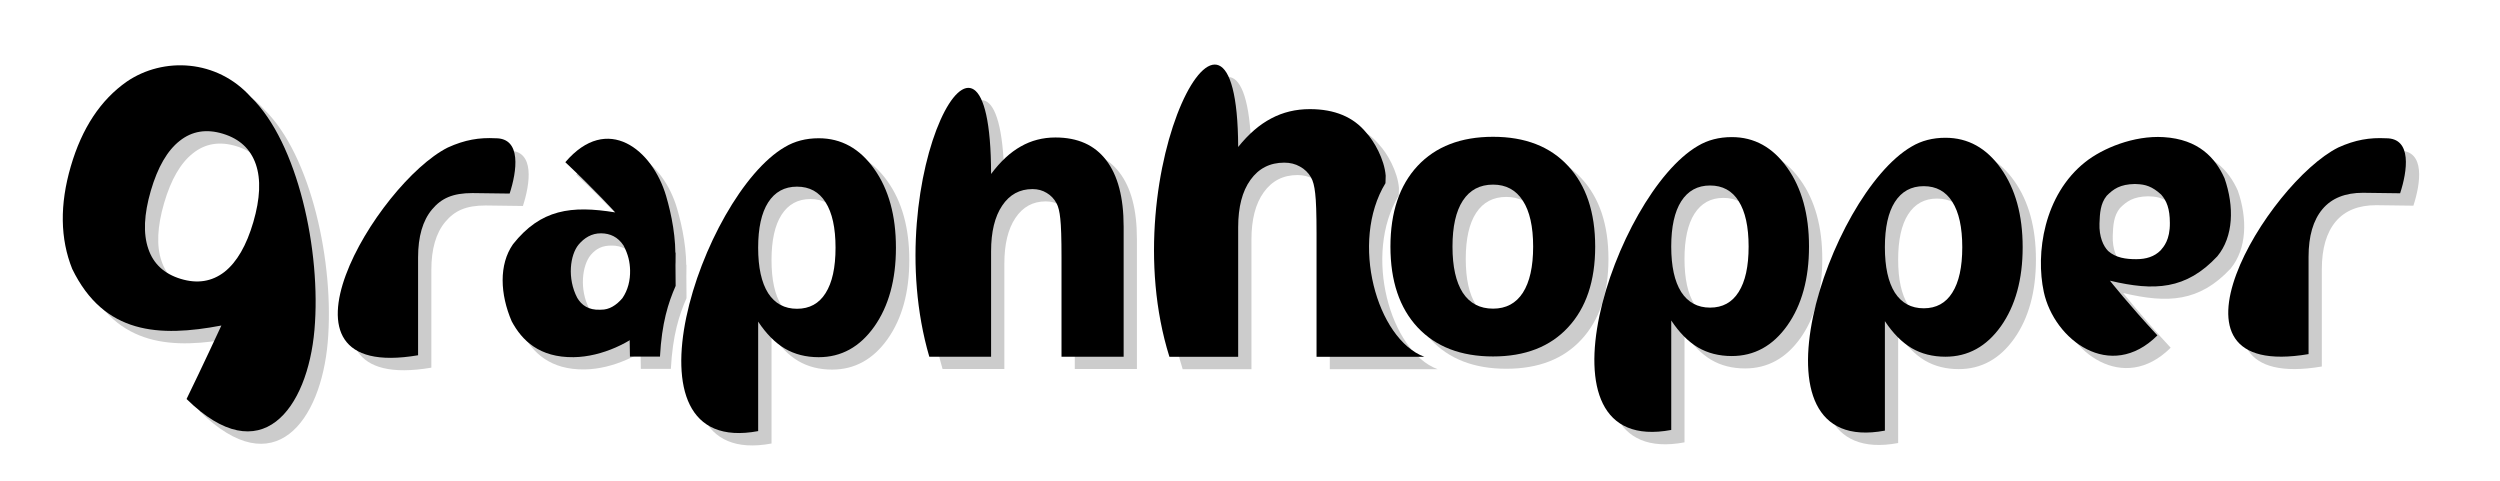
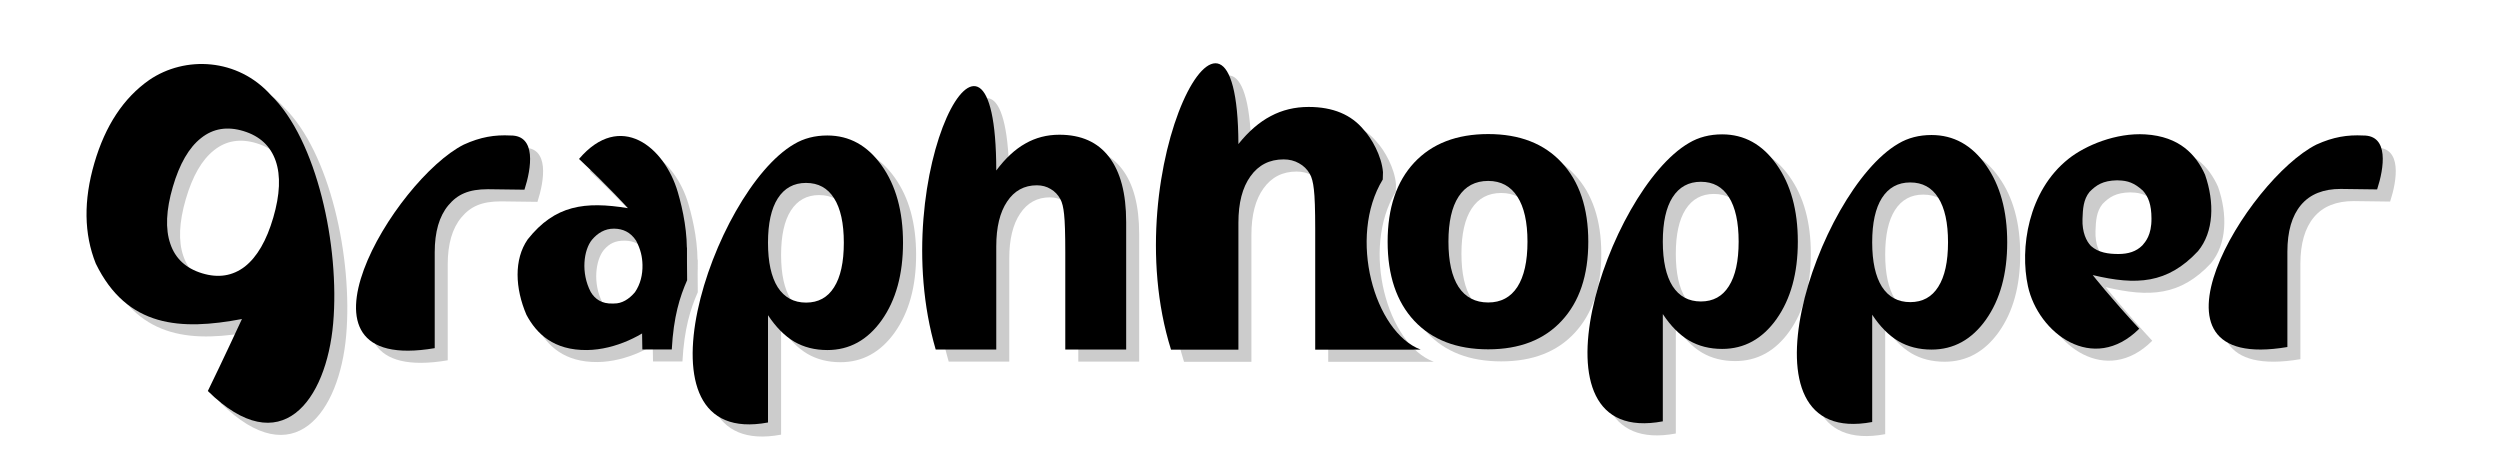
- <svg xmlns="http://www.w3.org/2000/svg" version="1.1" viewBox="0 0 260 50">
+ <svg xmlns="http://www.w3.org/2000/svg" version="1.1" viewBox="0 0 260 50" width="260" height="49">
  <g transform="translate(-99.381 -204.56)">
    <g fill="#ccc">
      <path d="m217.62 229.38v13.557h-6.462v-2.207-8.13c-2e-5 -1.948-0.042-3.287-0.126-4.015-0.072-0.729-0.203-1.266-0.395-1.61-0.251-0.464-0.592-0.822-1.023-1.073-0.431-0.265-0.921-0.398-1.472-0.398-1.34 3e-5 -2.393 0.576-3.159 1.729-0.766 1.14-1.149 2.723-1.149 4.751v10.953h-6.426c-5.456-18.695 6.406-40.603 6.426-19.003 0.969-1.299 1.998-2.253 3.087-2.862 1.089-0.623 2.291-0.934 3.608-0.934 2.321 2e-5 4.08 0.789 5.277 2.365 1.208 1.577 1.813 3.87 1.813 6.878" />
      <path d="m244.85 224.9c-3.726 6.104-0.904 16.197 4.033 18.054l-11.202 8.4e-4v-4.399-8.432c-3e-5 -2.02-0.047-3.408-0.14-4.164-0.08-0.756-0.226-1.312-0.439-1.67-0.28-0.481-0.659-0.852-1.139-1.113-0.479-0.275-1.025-0.412-1.638-0.412-1.492 2e-5 -2.663 0.598-3.516 1.794-0.852 1.182-1.278 2.824-1.278 4.927v13.47h-7.151c-6.072-19.389 7.071-43.549 7.151-21.819 1.079-1.347 2.224-2.336 3.436-2.969 1.212-0.646 2.55-0.969 4.015-0.969 2.583 2e-5 4.541 0.818 5.873 2.453 0.797 0.858 1.881 2.741 2.018 4.471" />
      <path d="m256.04 225.04c-1.372 2e-5 -2.422 0.557-3.148 1.671-0.715 1.101-1.072 2.694-1.072 4.779 0 2.085 0.357 3.684 1.072 4.798 0.726 1.101 1.776 1.651 3.148 1.651 1.349 0 2.381-0.55 3.096-1.651 0.715-1.114 1.072-2.713 1.072-4.798-1e-5 -2.085-0.357-3.678-1.072-4.779-0.715-1.114-1.747-1.671-3.096-1.671m0-4.973c3.333 2e-5 5.933 1.01 7.801 3.03 1.88 2.02 2.819 4.817 2.82 8.392-2e-5 3.574-0.94 6.371-2.82 8.392-1.868 2.02-4.468 3.03-7.801 3.03-3.344-1e-5 -5.962-1.01-7.853-3.03-1.88-2.02-2.82-4.817-2.82-8.392 0-3.574 0.94-6.371 2.82-8.392 1.891-2.02 4.509-3.03 7.853-3.03" />
      <path d="m274.57 239.18v11.385c-14.984 2.813-5.88-24.53 2.784-29.547 1.019-0.607 2.19-0.91 3.514-0.91 2.343 2e-5 4.267 1.065 5.772 3.195 1.505 2.117 2.258 4.847 2.258 8.19-2e-5 3.343-0.753 6.08-2.258 8.21-1.505 2.117-3.429 3.175-5.772 3.175-1.324-1e-5 -2.496-0.297-3.514-0.891-1.019-0.607-1.947-1.542-2.784-2.808m4.04-14.038c-1.302 2e-5 -2.303 0.549-3.005 1.646-0.69 1.084-1.036 2.653-1.036 4.705-1e-5 2.052 0.345 3.627 1.036 4.724 0.702 1.084 1.703 1.626 3.005 1.626 1.302 0 2.292-0.542 2.971-1.626 0.69-1.084 1.036-2.659 1.036-4.724-2e-5 -2.065-0.345-3.64-1.036-4.724-0.679-1.084-1.669-1.626-2.971-1.626" />
      <path d="m346.5 225.9c-1.797 1e-5 -3.228 0.538-4.204 1.701-0.964 1.15-1.445 2.803-1.445 4.96v10.116c-16.799 2.842-4.274-17.8 3.086-21.486 1.782-0.81 3.283-1.047 4.961-0.961 2.758-0.026 2.22 3.443 1.476 5.721" />
      <path d="m317.63 222.69c1.806-1.43 5.043-2.78 8.148-2.589 3.656 0.225 5.387 2.172 6.334 4.279 1.025 2.938 0.94 6.068-0.748 8.114-3.247 3.473-6.535 3.639-11.171 2.538 0 0 1.979 2.507 4.938 5.691-4.888 4.869-10.733 0.475-11.814-4.518-0.861-3.975-0.024-10.079 4.314-13.515zm5.161 2.285c-1.542 0.029-2.232 0.518-2.936 1.228-0.658 0.813-0.71 1.812-0.748 2.874-0.05 1.406 0.409 2.368 0.903 2.869 0.794 0.706 1.846 0.851 2.922 0.849 1.035-2e-3 1.882-0.263 2.529-0.913 0.312-0.361 0.988-1.088 0.966-2.863-2e-3 -1.467-0.333-2.303-0.909-2.945-0.918-0.842-1.64-1.064-2.556-1.089" />
      <path d="m149.89 225.93c-2.047 1e-5 -3.228 0.54-4.204 1.71-0.964 1.156-1.445 2.819-1.445 4.987v10.17c-16.799 2.857-4.274-17.896 3.086-21.602 1.782-0.814 3.283-1.053 4.961-0.966 2.758-0.026 2.22 3.461 1.476 5.752" />
      <path d="m126.86 215.95c-3.53-3.949-9.117-4.201-12.908-1.616-2.728 1.907-4.671 4.846-5.829 8.818-1.158 3.972-1.109 7.527 0.148 10.666 3.316 6.812 9.043 7.113 15.514 5.886 0 0-2.094 4.522-3.622 7.641 7.77 7.645 12.589 1.003 13.302-7.188 0.714-8.192-1.733-19.477-6.605-24.207zm-2.905 3.813c1.725 0.526 2.862 1.582 3.412 3.169 0.539 1.567 0.453 3.57-0.258 6.008-0.711 2.438-1.714 4.17-3.009 5.194-1.306 1.005-2.821 1.244-4.545 0.718-1.725-0.526-2.849-1.57-3.373-3.133-0.539-1.567-0.451-3.578 0.264-6.031 0.716-2.454 1.718-4.185 3.009-5.194 1.276-1.014 2.776-1.258 4.5-0.732" />
      <path d="m296.79 239.25v11.385c-14.984 2.813-5.88-24.53 2.784-29.547 1.019-0.607 2.19-0.91 3.514-0.91 2.343 2e-5 4.267 1.065 5.772 3.195 1.505 2.117 2.258 4.847 2.258 8.19-2e-5 3.343-0.753 6.08-2.258 8.21-1.505 2.117-3.429 3.175-5.772 3.175-1.324-1e-5 -2.496-0.297-3.514-0.891-1.019-0.607-1.947-1.542-2.784-2.808m4.04-14.038c-1.302 2e-5 -2.303 0.549-3.005 1.646-0.69 1.084-1.036 2.653-1.036 4.705-1e-5 2.052 0.345 3.627 1.036 4.724 0.702 1.084 1.703 1.626 3.005 1.626 1.302 0 2.292-0.542 2.971-1.626 0.69-1.084 1.036-2.659 1.036-4.724-2e-5 -2.065-0.345-3.64-1.036-4.724-0.679-1.084-1.669-1.626-2.971-1.626" />
      <path d="m179.62 239.3v11.385c-14.984 2.813-5.88-24.53 2.784-29.547 1.019-0.607 2.19-0.91 3.514-0.91 2.343 2e-5 4.267 1.065 5.772 3.195 1.505 2.117 2.258 4.847 2.258 8.19-2e-5 3.343-0.753 6.08-2.258 8.21-1.505 2.117-3.429 3.175-5.772 3.175-1.324-1e-5 -2.496-0.297-3.514-0.891-1.019-0.607-1.947-1.542-2.784-2.808m4.04-14.038c-1.302 2e-5 -2.303 0.549-3.005 1.646-0.69 1.084-1.036 2.653-1.036 4.705-1e-5 2.052 0.345 3.627 1.036 4.724 0.702 1.084 1.703 1.626 3.005 1.626 1.302 0 2.292-0.542 2.971-1.626 0.69-1.084 1.036-2.659 1.036-4.724-2e-5 -2.065-0.345-3.64-1.036-4.724-0.679-1.084-1.669-1.626-2.971-1.626" />
    </g>
    <g>
      <path d="m216.24 228.1v13.557h-6.462v-2.207-8.13c-2e-5 -1.948-0.042-3.287-0.126-4.015-0.072-0.729-0.203-1.266-0.395-1.61-0.251-0.464-0.592-0.822-1.023-1.073-0.431-0.265-0.921-0.398-1.472-0.398-1.34 3e-5 -2.393 0.576-3.159 1.729-0.766 1.14-1.149 2.723-1.149 4.751v10.953h-6.426c-5.456-18.695 6.406-40.603 6.426-19.003 0.969-1.299 1.998-2.253 3.087-2.862 1.089-0.623 2.291-0.934 3.608-0.934 2.321 2e-5 4.08 0.789 5.277 2.365 1.208 1.577 1.813 3.87 1.813 6.878" />
      <path d="m243.47 223.61c-3.726 6.104-0.904 16.197 4.033 18.054l-11.202 8.4e-4v-4.399-8.432c-3e-5 -2.02-0.047-3.408-0.14-4.164-0.08-0.756-0.226-1.312-0.439-1.67-0.28-0.481-0.659-0.852-1.139-1.113-0.479-0.275-1.025-0.412-1.638-0.412-1.492 2e-5 -2.663 0.598-3.516 1.794-0.852 1.182-1.278 2.824-1.278 4.927v13.47h-7.151c-6.072-19.389 7.071-43.549 7.151-21.819 1.079-1.347 2.224-2.336 3.436-2.969 1.212-0.646 2.55-0.969 4.015-0.969 2.583 2e-5 4.541 0.818 5.873 2.453 0.797 0.858 1.881 2.741 2.018 4.471" />
      <path d="m254.66 223.76c-1.372 2e-5 -2.422 0.557-3.148 1.671-0.715 1.101-1.072 2.694-1.072 4.779 0 2.085 0.357 3.684 1.072 4.798 0.726 1.101 1.776 1.651 3.148 1.651 1.349 0 2.381-0.55 3.096-1.651 0.715-1.114 1.072-2.713 1.072-4.798-1e-5 -2.085-0.357-3.678-1.072-4.779-0.715-1.114-1.747-1.671-3.096-1.671m0-4.973c3.333 2e-5 5.933 1.01 7.801 3.03 1.88 2.02 2.819 4.817 2.82 8.392-2e-5 3.574-0.94 6.371-2.82 8.392-1.868 2.02-4.468 3.03-7.801 3.03-3.344-1e-5 -5.962-1.01-7.853-3.03-1.88-2.02-2.82-4.817-2.82-8.392 0-3.574 0.94-6.371 2.82-8.392 1.891-2.02 4.509-3.03 7.853-3.03" />
      <path d="m273.19 237.89v11.385c-14.984 2.813-5.88-24.53 2.784-29.547 1.019-0.607 2.19-0.91 3.514-0.91 2.343 2e-5 4.267 1.065 5.772 3.195 1.505 2.117 2.258 4.847 2.258 8.19-2e-5 3.343-0.753 6.08-2.258 8.21-1.505 2.117-3.429 3.175-5.772 3.175-1.324-1e-5 -2.496-0.297-3.514-0.891-1.019-0.607-1.947-1.542-2.784-2.808m4.04-14.038c-1.302 2e-5 -2.303 0.549-3.005 1.646-0.69 1.084-1.036 2.653-1.036 4.705-1e-5 2.052 0.345 3.627 1.036 4.724 0.702 1.084 1.703 1.626 3.005 1.626 1.302 0 2.292-0.542 2.971-1.626 0.69-1.084 1.036-2.659 1.036-4.724-2e-5 -2.065-0.345-3.64-1.036-4.724-0.679-1.084-1.669-1.626-2.971-1.626" />
      <path d="m345.12 224.61c-1.797 1e-5 -3.228 0.538-4.204 1.701-0.964 1.15-1.445 2.803-1.445 4.96v10.116c-16.799 2.842-4.274-17.8 3.086-21.486 1.782-0.81 3.283-1.047 4.961-0.961 2.758-0.026 2.22 3.443 1.476 5.721" />
      <path d="m316.25 221.41c1.806-1.43 5.043-2.78 8.148-2.589 3.656 0.225 5.387 2.172 6.334 4.279 1.025 2.938 0.94 6.068-0.748 8.114-3.247 3.473-6.535 3.639-11.171 2.538 0 0 1.979 2.507 4.938 5.691-4.888 4.869-10.733 0.475-11.814-4.518-0.861-3.975-0.024-10.079 4.314-13.515zm5.161 2.285c-1.542 0.029-2.232 0.518-2.936 1.228-0.658 0.813-0.71 1.812-0.748 2.874-0.05 1.406 0.409 2.368 0.903 2.869 0.794 0.706 1.846 0.851 2.922 0.849 1.035-2e-3 1.882-0.263 2.529-0.913 0.312-0.361 0.988-1.088 0.966-2.863-2e-3 -1.467-0.333-2.303-0.909-2.945-0.918-0.842-1.64-1.064-2.556-1.089" />
      <path d="m148.51 224.64c-2.047 1e-5 -3.228 0.54-4.204 1.71-0.964 1.156-1.445 2.819-1.445 4.987v10.17c-16.799 2.857-4.274-17.896 3.086-21.602 1.782-0.814 3.283-1.053 4.961-0.966 2.758-0.026 2.22 3.461 1.476 5.752" />
      <path d="m125.48 214.66c-3.53-3.949-9.117-4.201-12.908-1.616-2.728 1.907-4.671 4.846-5.829 8.818-1.158 3.972-1.109 7.527 0.148 10.666 3.316 6.812 9.043 7.113 15.514 5.886 0 0-2.094 4.522-3.622 7.641 7.77 7.645 12.589 1.003 13.302-7.188 0.714-8.192-1.733-19.477-6.605-24.207zm-2.905 3.813c1.725 0.526 2.862 1.582 3.412 3.169 0.539 1.567 0.453 3.57-0.258 6.008-0.711 2.438-1.714 4.17-3.009 5.194-1.306 1.005-2.821 1.244-4.545 0.718-1.725-0.526-2.849-1.57-3.373-3.133-0.539-1.567-0.451-3.578 0.264-6.031 0.716-2.454 1.718-4.185 3.009-5.194 1.276-1.014 2.776-1.258 4.5-0.732" />
      <path d="m295.41 237.96v11.385c-14.984 2.813-5.88-24.53 2.784-29.547 1.019-0.607 2.19-0.91 3.514-0.91 2.343 2e-5 4.267 1.065 5.772 3.195 1.505 2.117 2.258 4.847 2.258 8.19-2e-5 3.343-0.753 6.08-2.258 8.21-1.505 2.117-3.429 3.175-5.772 3.175-1.324-1e-5 -2.496-0.297-3.514-0.891-1.019-0.607-1.947-1.542-2.784-2.808m4.04-14.038c-1.302 2e-5 -2.303 0.549-3.005 1.646-0.69 1.084-1.036 2.653-1.036 4.705-1e-5 2.052 0.345 3.627 1.036 4.724 0.702 1.084 1.703 1.626 3.005 1.626 1.302 0 2.292-0.542 2.971-1.626 0.69-1.084 1.036-2.659 1.036-4.724-2e-5 -2.065-0.345-3.64-1.036-4.724-0.679-1.084-1.669-1.626-2.971-1.626" />
      <path d="m178.23 238.01v11.385c-14.984 2.813-5.88-24.53 2.784-29.547 1.019-0.607 2.19-0.91 3.514-0.91 2.343 2e-5 4.267 1.065 5.772 3.195 1.505 2.117 2.258 4.847 2.258 8.19-2e-5 3.343-0.753 6.08-2.258 8.21-1.505 2.117-3.429 3.175-5.772 3.175-1.324-1e-5 -2.496-0.297-3.514-0.891-1.019-0.607-1.947-1.542-2.784-2.808m4.04-14.038c-1.302 2e-5 -2.303 0.549-3.005 1.646-0.69 1.084-1.036 2.653-1.036 4.705-1e-5 2.052 0.345 3.627 1.036 4.724 0.702 1.084 1.703 1.626 3.005 1.626 1.302 0 2.292-0.542 2.971-1.626 0.69-1.084 1.036-2.659 1.036-4.724-2e-5 -2.065-0.345-3.64-1.036-4.724-0.679-1.084-1.669-1.626-2.971-1.626" />
    </g>
    <g transform="translate(1.1318 1.274)" fill="#ccc">
      <path d="m166.74 238.57c-1.645 1.535-4.682 3.097-7.702 3.137-3.557 0.047-5.374-1.737-6.442-3.735-1.205-2.807-1.349-5.884 0.137-8.014 2.893-3.644 6.065-4.048 10.634-3.308 0 0-2.098-2.315-5.193-5.221 4.381-5.134 9.077-1.296 10.485 3.523 1.121 3.837 2.034 9.931-1.919 13.619zm-4.851-1.802c0.834 0.015 1.593-0.453 2.223-1.2 0.578-0.845 0.824-1.86 0.798-2.905-0.021-0.851-0.193-1.637-0.676-2.562-0.601-0.916-1.411-1.263-2.328-1.276-1.005-0.014-1.647 0.302-2.227 0.987-0.884 1.073-1.205 3.575-0.135 5.607 0.449 0.759 1.048 1.394 2.218 1.352" />
      <path d="m169.62 230.83 0.028 3.465c-0.773 1.761-1.44 3.842-1.63 7.354h-3.122l-0.044-2.606 0.882-7.867" />
    </g>
    <g>
      <path d="m166.74 238.57c-1.645 1.535-4.682 3.097-7.702 3.137-3.557 0.047-5.374-1.737-6.442-3.735-1.205-2.807-1.349-5.884 0.137-8.014 2.893-3.644 6.065-4.048 10.634-3.308 0 0-2.098-2.315-5.193-5.221 4.381-5.134 9.077-1.296 10.485 3.523 1.121 3.837 2.034 9.931-1.919 13.619zm-4.851-1.802c0.834 0.015 1.593-0.453 2.223-1.2 0.578-0.845 0.824-1.86 0.798-2.905-0.021-0.851-0.193-1.637-0.676-2.562-0.601-0.916-1.411-1.263-2.328-1.276-1.005-0.014-1.772 0.49-2.352 1.175-0.884 1.073-1.205 3.513-0.135 5.545 0.449 0.759 1.173 1.269 2.343 1.227" />
      <path d="m169.62 230.83 0.028 3.465c-0.773 1.761-1.44 3.842-1.63 7.354h-3.122l-0.044-2.606 0.882-7.867" />
    </g>
  </g>
</svg>
